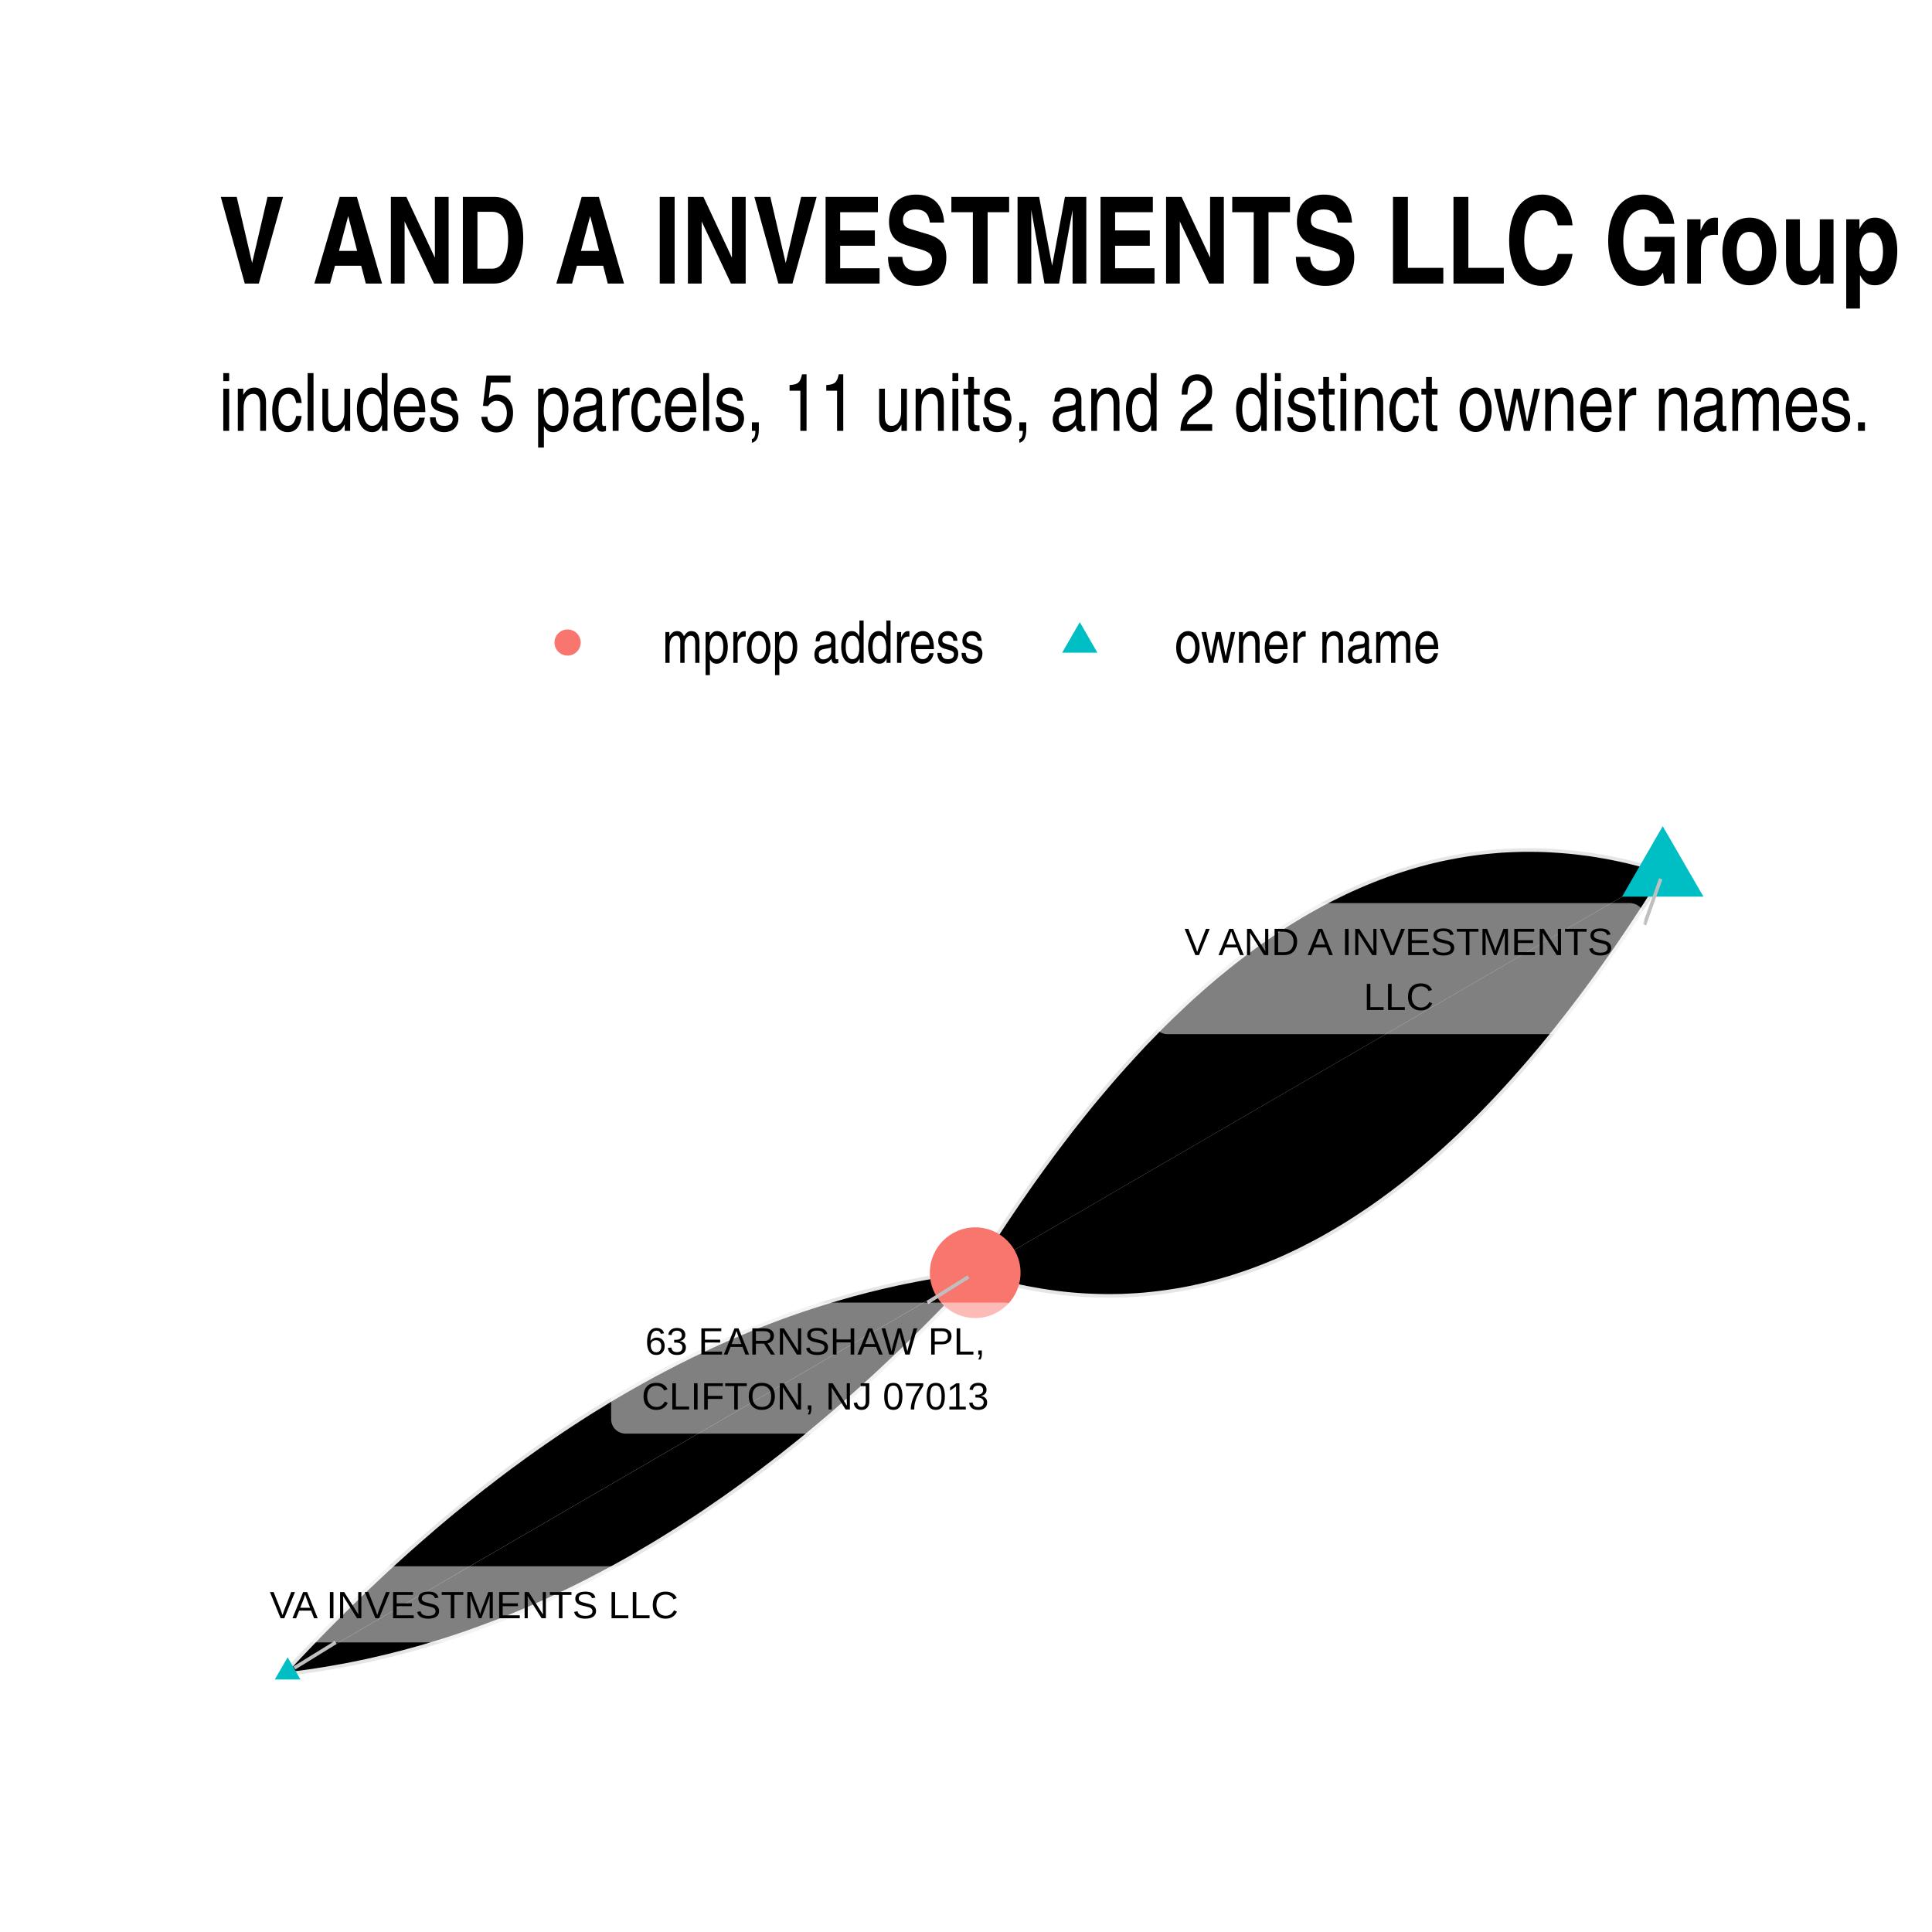
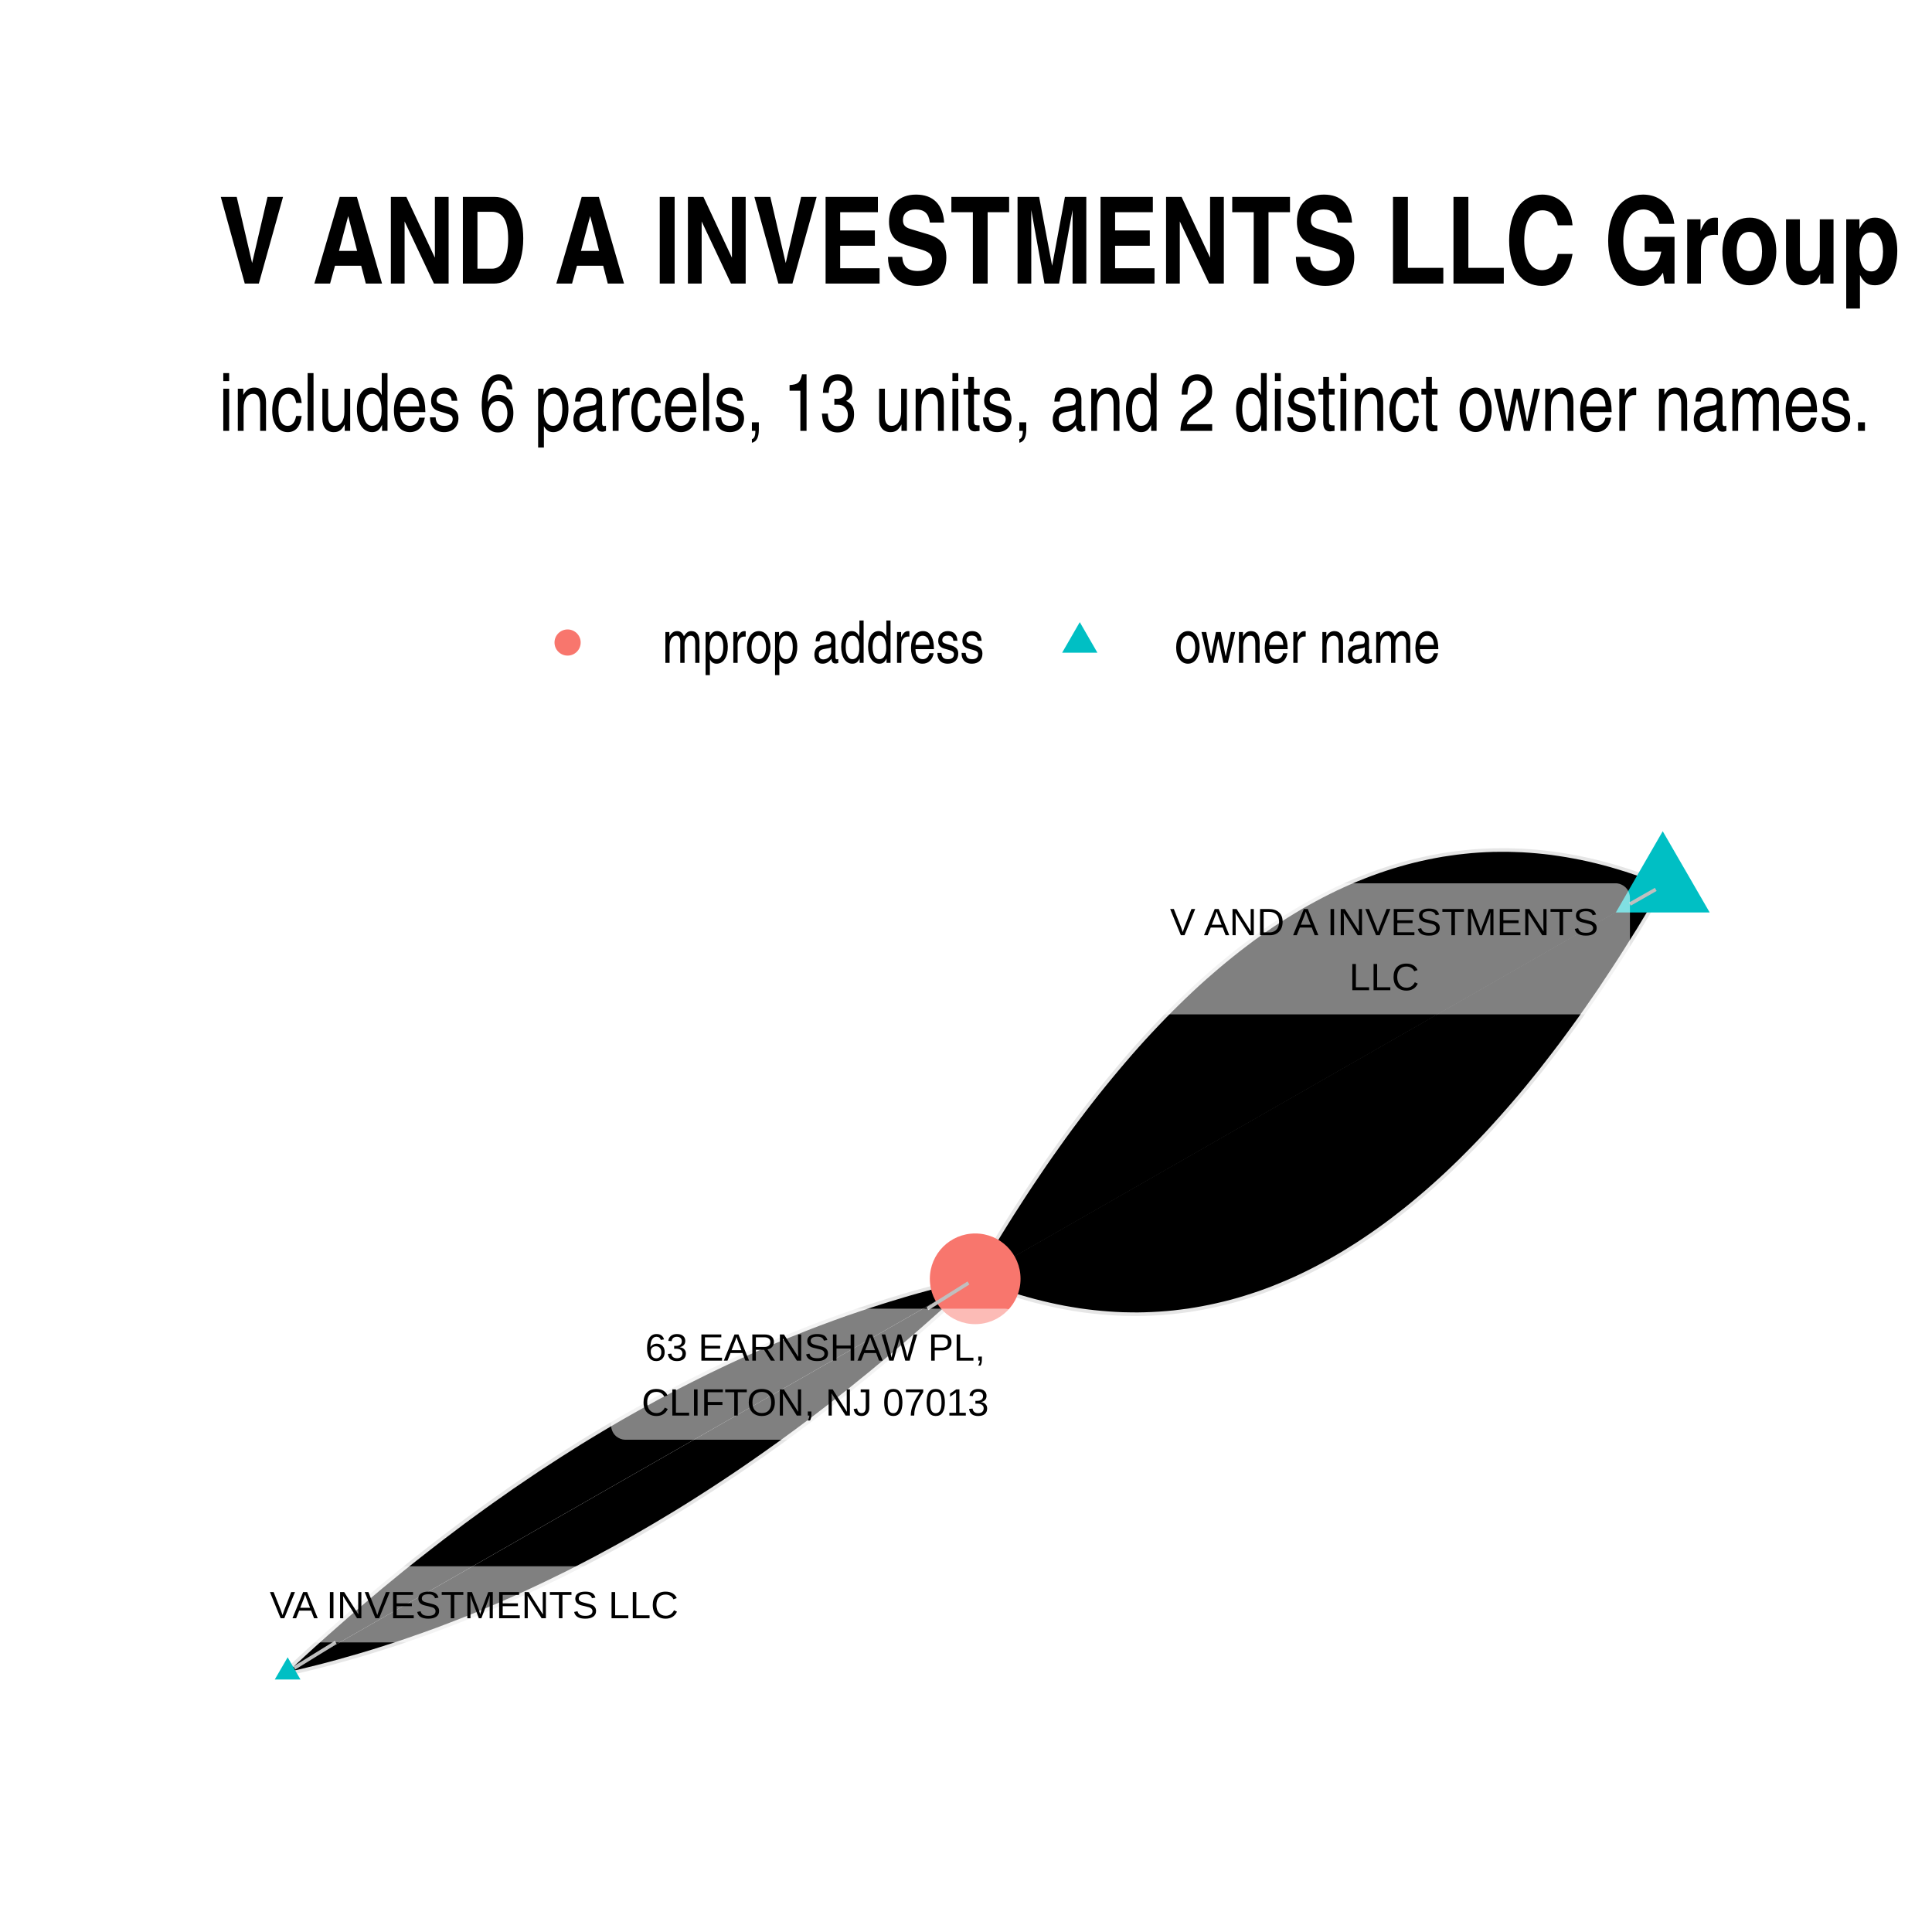
<svg xmlns="http://www.w3.org/2000/svg" width="384" height="384" class="svglite" viewBox="0 0 288 288">
  <defs>
    <style>.svglite circle,.svglite line,.svglite polygon,.svglite polyline,.svglite rect{fill:none;stroke:#000;stroke-linecap:round;stroke-linejoin:round;stroke-miterlimit:10}.svglite text{white-space:pre}</style>
  </defs>
  <rect width="100%" height="100%" style="stroke:none;fill:#fff" />
  <defs>
    <clipPath id="cpMC4wMHwyODguMDB8MC4wMHwyODguMDA=">
      <path d="M0 0h288v288H0z" />
    </clipPath>
  </defs>
  <g clip-path="url(#cpMC4wMHwyODguMDB8MC4wMHwyODguMDA=)">
    <path d="M0 0h288v288H0z" style="stroke-width:1.07;stroke:none;fill:#fff" />
  </g>
  <defs>
    <clipPath id="cpMzIuNjN8MjU4LjExfDEyMC44NnwyNTUuMzc=">
      <path d="M32.63 120.86h225.48v134.51H32.63z" />
    </clipPath>
  </defs>
  <g clip-path="url(#cpMzIuNjN8MjU4LjExfDEyMC44NnwyNTUuMzc=)">
-     <path d="m247.86 130.16-1.1-.34-1.11-.32-1.1-.3-1.11-.28-1.1-.27-1.1-.24-1.1-.23-1.09-.2-1.1-.19-1.09-.17-1.1-.14-1.09-.13-1.09-.11-1.09-.09-1.08-.07-1.09-.06-1.08-.03-1.08-.01h-1.08l-1.08.03-1.08.04-1.08.06-1.07.09-1.08.1-1.07.12-1.07.14-1.07.16-1.07.18-1.06.2-1.07.21-1.06.24-1.06.25-1.06.28-1.06.29-1.06.32-1.05.33-1.06.35-1.05.37-1.05.39-1.05.41-1.05.43-1.05.45-1.04.46-1.05.49-1.04.51-1.04.52-1.04.54-1.04.57-1.04.58-1.03.6-1.03.62-1.04.64-1.03.66-1.03.68-1.02.7-1.03.71-1.03.74-1.02.76-1.02.77-1.02.79-1.02.82-1.02.83-1.02.85-1.01.87-1.01.89-1.02.91-1.01.93-1 .95-1.01.96-1.01.99-1 1-1 1.03-1.01 1.04-1 1.07-.99 1.08-1 1.1-1 1.12-.99 1.14-.99 1.16-1 1.18-.99 1.19-.98 1.22-.99 1.24-.99 1.25-.98 1.28-.98 1.29-.98 1.31-.98 1.34-.98 1.35-.98 1.37-.97 1.39-.98 1.41-.97 1.43-.97 1.44-.97 1.47-.97 1.49-.96 1.5-.97 1.52-.96 1.55" style="stroke-width:1.07;stroke:#000;stroke-opacity:.1;stroke-linecap:butt" />
-     <path d="m247.86 130.16-1.03.61-1.04.6-1.03.6-1.04.6-1.03.6-1.04.6-1.03.61-1.04.6-1.03.6-1.04.6-1.04.6-1.03.6-1.04.6-1.03.61-1.04.6-1.03.6-1.04.6-1.03.6-1.04.6-1.03.61-1.04.6-1.03.6-1.04.6-1.03.6-1.04.6-1.03.6-1.04.61-1.03.6-1.04.6-1.04.6-1.03.6-1.04.6-1.03.61-1.04.6-1.03.6-1.04.6-1.03.6-1.04.6-1.03.61-1.04.6-1.03.6-1.04.6-1.03.6-1.04.6-1.03.6-1.04.61-1.04.6-1.03.6-1.04.6-1.03.6-1.04.6-1.03.61-1.04.6-1.03.6-1.04.6-1.03.6-1.04.6-1.03.6-1.04.61-1.03.6-1.04.6-1.03.6-1.04.6-1.03.6-1.04.61-1.04.6-1.03.6-1.04.6-1.03.6-1.04.6-1.03.6-1.04.61-1.03.6-1.04.6-1.03.6-1.04.6-1.03.6-1.04.61-1.03.6-1.04.6-1.03.6-1.04.6-1.04.6-1.03.61-1.04.6-1.03.6-1.04.6-1.03.6-1.04.6-1.03.6-1.04.61-1.03.6-1.04.6-1.03.6-1.04.6-1.03.6-1.04.61-1.03.6-1.04.6" style="stroke-width:1.07;stroke:#000;stroke-opacity:.1;stroke-linecap:butt" />
-     <path d="m247.86 130.16-.96 1.55-.97 1.52-.96 1.51-.97 1.48-.97 1.47-.97 1.45-.97 1.43-.97 1.41-.98 1.38-.98 1.38-.97 1.35-.98 1.33-.98 1.31-.99 1.3-.98 1.27-.99 1.26-.98 1.23-.99 1.22-.99 1.2-.99 1.17-.99 1.16-1 1.14-.99 1.12-1 1.1-1 1.09-1 1.06-1 1.04-1 1.03-1.01 1-1.01.99-1 .97-1.01.94-1.01.93-1.01.91-1.02.89-1.01.87-1.02.85-1.02.84-1.01.81-1.02.79-1.03.78-1.02.75-1.03.74-1.02.72-1.03.69-1.03.68-1.03.66-1.03.64-1.04.62-1.03.6-1.04.59-1.04.56-1.04.54-1.04.53-1.04.5-1.04.49-1.05.47-1.05.44-1.05.43-1.05.41-1.05.39-1.05.37-1.05.35-1.06.34-1.06.31-1.06.29-1.06.28-1.06.25-1.06.24-1.07.22-1.06.2-1.07.17-1.07.16-1.07.14-1.07.12-1.07.11-1.08.08-1.08.06-1.07.05-1.08.02-1.08.01-1.09-.02-1.08-.03-1.09-.05-1.08-.07-1.09-.09-1.09-.11-1.09-.13-1.09-.15-1.1-.17-1.09-.19-1.1-.2-1.1-.23-1.1-.24-1.1-.26-1.1-.29-1.11-.3-1.1-.32-1.11-.34M42.88 249.26l1.07-.13 1.07-.14 1.07-.15 1.07-.16 1.07-.17 1.06-.18 1.07-.19 1.07-.19 1.06-.21 1.07-.22 1.06-.22 1.06-.24 1.07-.25 1.06-.25 1.06-.27 1.06-.27 1.06-.29 1.06-.29 1.06-.3 1.05-.32 1.06-.32 1.06-.33 1.05-.34 1.05-.35 1.06-.36 1.05-.38 1.05-.38 1.05-.39 1.06-.4 1.05-.4 1.04-.42 1.05-.43 1.05-.44 1.05-.45 1.04-.45 1.05-.47 1.04-.48 1.05-.48 1.04-.5 1.04-.5 1.05-.52 1.04-.52 1.04-.54 1.04-.54 1.04-.56 1.04-.56 1.03-.57 1.04-.58 1.04-.59 1.03-.61 1.04-.61 1.03-.62 1.03-.63 1.03-.64 1.04-.65 1.03-.66 1.03-.67 1.03-.67 1.03-.69 1.02-.7 1.03-.71 1.03-.71 1.02-.73 1.03-.74 1.02-.74 1.03-.76 1.02-.76 1.02-.78 1.02-.78 1.02-.79 1.02-.81 1.02-.81 1.02-.82 1.02-.83 1.01-.85 1.02-.85 1.02-.86 1.01-.87 1.01-.88 1.02-.89 1.01-.9 1.01-.91 1.01-.92 1.01-.92 1.01-.94 1.01-.95 1.01-.96 1.01-.96 1-.98 1.01-.99 1.01-.99 1-1.01 1-1.01 1.01-1.03 1-1.03 1-1.04 1-1.06 1-1.06 1-1.07" style="stroke-width:1.07;stroke:#000;stroke-opacity:.1;stroke-linecap:butt" />
-     <path d="m42.88 249.26 1-1.07 1-1.07 1-1.05 1-1.04 1-1.04 1-1.02 1.01-1.02 1-1 1.01-1 1-.98 1.01-.98 1.01-.97 1.01-.95 1-.95 1.01-.94 1.01-.93 1.02-.92 1.01-.91 1.01-.89 1.01-.89 1.02-.88 1.01-.88 1.02-.86 1.01-.85 1.02-.84 1.02-.83 1.02-.82 1.02-.82 1.01-.8 1.03-.79 1.02-.79 1.02-.77 1.02-.77 1.03-.75 1.02-.75 1.02-.73 1.03-.73 1.03-.72 1.02-.7 1.03-.7 1.03-.69 1.03-.68 1.03-.67 1.03-.66 1.03-.65 1.04-.63 1.03-.64 1.03-.62 1.04-.61 1.03-.6 1.04-.59 1.03-.58 1.04-.57 1.04-.57 1.04-.55 1.04-.54 1.04-.54 1.04-.52 1.04-.52 1.05-.5 1.04-.5 1.04-.49 1.05-.47 1.04-.47 1.05-.46 1.05-.44 1.04-.44 1.05-.43 1.05-.42 1.05-.41 1.05-.4 1.05-.39 1.06-.38 1.05-.37 1.05-.36 1.06-.35 1.05-.34 1.06-.33 1.05-.33 1.06-.31 1.06-.3 1.06-.3 1.06-.28 1.06-.28 1.06-.26 1.06-.26 1.06-.24 1.07-.24 1.06-.23 1.07-.21 1.06-.21 1.07-.2 1.06-.19 1.07-.17 1.07-.17 1.07-.16 1.07-.15 1.07-.14 1.07-.13" style="stroke-width:1.07;stroke:#000;stroke-opacity:.1;stroke-linecap:butt" />
-     <path d="m247.86 123.16 6.07 10.5H241.8zM42.88 247.05l1.91 3.31h-3.83z" style="stroke-width:.71;stroke:none;fill:#00bfc4" />
-     <circle cx="145.37" cy="189.72" r="6.76" style="stroke-width:.71;stroke:none;fill:#f8766d" />
-     <path d="m245.13 137.86 2.43-6.85M50.05 244.83l-6.17 3.81M138.25 194.17l6.12-3.83" style="stroke-width:.53;stroke:#bfbfbf" />
-     <path d="M174.03 154.16h68.94-.08l.34-.01.34-.07.33-.13.3-.17.27-.22.23-.26.19-.29.13-.32.08-.34.03-.35v-15.22l-.03-.34-.08-.34-.13-.32-.19-.3-.23-.26-.27-.22-.3-.17-.33-.12-.34-.07-.26-.02h-68.94l.26.02-.34-.02-.35.05-.33.09-.32.15-.28.2-.25.24-.21.28-.16.31-.11.32-.06.35-.01.17V152l.01-.17v.35l.06.34.11.33.16.31.21.28.25.24.28.19.32.15.33.1.35.04z" style="stroke-width:.53;fill:#fff;fill-opacity:.5" />
-     <text x="208.5" y="142.37" lengthAdjust="spacingAndGlyphs" style="font-size:5.69px;font-family:&quot;Liberation Sans&quot;" text-anchor="middle" textLength="66.06">V AND A INVESTMENTS</text>
-     <text x="208.5" y="150.56" lengthAdjust="spacingAndGlyphs" style="font-size:5.69px;font-family:&quot;Liberation Sans&quot;" text-anchor="middle" textLength="10.31">LLC</text>
+     <path d="m247.86 131.98-1.11-.45-1.12-.43-1.11-.41-1.11-.38-1.11-.37-1.11-.34-1.11-.33-1.1-.3-1.1-.28-1.11-.26-1.1-.24-1.09-.21-1.1-.2-1.09-.17-1.1-.16-1.09-.13-1.09-.11-1.09-.09-1.08-.07-1.09-.04-1.08-.03h-1.08l-1.08.01-1.08.04-1.08.06-1.07.08-1.08.11-1.07.12-1.07.15-1.07.16-1.06.19-1.07.21-1.06.23-1.06.25-1.06.27-1.06.3-1.06.31-1.05.34-1.06.36-1.05.38-1.05.4-1.05.42-1.04.44-1.05.47-1.04.48-1.04.51-1.04.53-1.04.55-1.04.57-1.04.59-1.03.62-1.03.63-1.03.66-1.03.67-1.03.7-1.02.72-1.03.74-1.02.77-1.02.78-1.02.81-1.01.82-1.02.85-1.01.87-1.02.89-1.01.91-1.01.94-1 .95-1.01.98-1 .99-1 1.02-1 1.04-1 1.06-1 1.08-1 1.11-.99 1.12-.99 1.15-.99 1.17-.99 1.19-.99 1.21-.99 1.23-.98 1.25-.98 1.27-.98 1.3-.98 1.31-.98 1.34-.97 1.36-.98 1.38-.97 1.4-.97 1.43-.97 1.44-.97 1.47-.96 1.48-.97 1.51-.96 1.53-.96 1.55-.96 1.57-.96 1.6-.96 1.61-.95 1.64" style="stroke-width:1.07;stroke:#000;stroke-opacity:.1;stroke-linecap:butt" />
+     <path d="m247.86 131.98-1.06.25-1.06.25-1.06.26-1.06.27-1.06.27-1.06.28-1.06.29-1.06.29-1.06.3-1.06.31-1.05.31-1.06.33-1.05.33-1.06.33-1.05.35-1.06.35-1.05.36-1.05.36-1.06.37-1.05.38-1.05.39-1.05.39-1.05.4-1.05.41-1.05.42-1.05.42-1.05.43-1.04.43-1.05.45-1.05.45-1.04.45-1.05.47-1.04.47-1.05.48-1.04.49-1.04.49-1.04.5-1.05.51-1.04.51-1.04.52-1.04.53-1.04.54-1.04.54-1.04.55-1.03.56-1.04.56-1.04.57-1.03.58-1.04.58-1.04.6-1.03.6-1.03.6-1.04.62-1.03.62-1.03.62-1.04.64-1.03.64-1.03.65-1.03.66-1.03.66-1.03.67-1.03.68-1.02.68-1.03.69-1.03.7-1.03.71-1.02.71-1.03.72-1.02.73-1.03.73-1.02.75-1.02.74-1.03.76-1.02.76-1.02.77-1.02.78-1.02.78-1.02.79-1.02.8-1.02.81-1.02.81-1.01.82-1.02.83-1.02.83-1.01.84-1.02.85-1.01.85-1.02.87-1.01.87-1.02.87-1.01.89-1.01.89-1.01.89-1.01.91-1.01.91-1.01.92-1.01.93-1.01.93-1.01.94" style="stroke-width:1.07;stroke:#000;stroke-opacity:.1;stroke-linecap:butt" />
+     <path d="m247.86 131.98-1.01.94-1 .94-1.01.92-1.01.92-1.01.91-1.02.91-1.01.9-1.01.89-1.01.88-1.01.88-1.02.87-1.01.86-1.02.85-1.01.85-1.02.84-1.02.84-1.01.82-1.02.82-1.02.82-1.02.8-1.02.8-1.02.79-1.02.78-1.02.78-1.02.77-1.02.76-1.02.76-1.03.75-1.02.74-1.03.73-1.02.73-1.03.72-1.02.71-1.03.71-1.02.7-1.03.69-1.03.69-1.03.67-1.03.67-1.03.67-1.03.65-1.03.65-1.03.64-1.03.64-1.04.63-1.03.62-1.03.61-1.04.61-1.03.6-1.04.59-1.03.58-1.04.58-1.04.57-1.03.57-1.04.55-1.04.55-1.04.55-1.04.53-1.04.53-1.04.52-1.04.52-1.04.5-1.04.5-1.05.5-1.04.48-1.05.48-1.04.47-1.05.47-1.04.46-1.05.45-1.04.44-1.05.44-1.05.42-1.05.43-1.05.41-1.05.41-1.05.4-1.05.39-1.05.39-1.05.38-1.05.37-1.06.37-1.05.35-1.05.36-1.06.34-1.05.34-1.06.33-1.05.32-1.06.31-1.06.31-1.06.3-1.06.3-1.05.29-1.06.28-1.06.27-1.06.26-1.07.26-1.06.25-1.06.25" style="stroke-width:1.07;stroke:#000;stroke-opacity:.1;stroke-linecap:butt" />
+     <path d="m247.86 131.98-.95 1.64-.96 1.62-.96 1.59-.95 1.57-.97 1.55-.96 1.53-.96 1.51-.97 1.49-.97 1.46-.96 1.45-.98 1.42-.97 1.4-.97 1.38-.98 1.36-.98 1.34-.97 1.31-.99 1.3-.98 1.27-.98 1.26-.99 1.23-.98 1.21-.99 1.19-.99 1.16-1 1.15-.99 1.12-1 1.11-.99 1.08-1 1.06-1 1.04-1.01 1.02-1 1-1 .97-1.01.96-1.01.93-1.01.91-1.01.89-1.02.87-1.01.85-1.02.83-1.02.8-1.02.79-1.02.76-1.02.74-1.03.72-1.03.7-1.03.68-1.03.65-1.03.64-1.03.61-1.04.59-1.03.57-1.04.55-1.04.53-1.04.51-1.05.49-1.04.46-1.05.44-1.05.43-1.05.4-1.05.38-1.05.35-1.06.34-1.06.32-1.05.29-1.06.27-1.07.25-1.06.23-1.06.21-1.07.19-1.07.17-1.07.14-1.07.13-1.07.1-1.08.08-1.08.06-1.07.04-1.08.02-1.09-.01-1.08-.02-1.08-.05-1.09-.07-1.09-.09-1.09-.11-1.09-.13-1.09-.15-1.1-.18-1.09-.19-1.1-.22-1.1-.24-1.1-.26-1.11-.28-1.1-.3-1.11-.32-1.1-.35-1.11-.36-1.12-.39-1.11-.41-1.11-.43-1.12-.45M42.88 249.26l1.06-.25 1.06-.25 1.06-.26 1.06-.26 1.06-.27 1.06-.28 1.06-.29 1.06-.3 1.06-.3 1.05-.3 1.06-.32 1.06-.32 1.05-.33 1.06-.34 1.05-.34 1.06-.35 1.05-.36 1.05-.37 1.06-.37 1.05-.38 1.05-.38 1.05-.4 1.05-.4 1.05-.41 1.05-.41 1.05-.42 1.04-.43 1.05-.44 1.05-.44 1.05-.45 1.04-.46 1.05-.46 1.04-.47 1.05-.48 1.04-.49 1.04-.49 1.04-.5 1.05-.51 1.04-.51 1.04-.52 1.04-.53 1.04-.54 1.04-.54 1.04-.55 1.03-.56 1.04-.56 1.04-.57 1.03-.58 1.04-.58 1.04-.6 1.03-.6 1.03-.6 1.04-.62 1.03-.62 1.03-.62 1.04-.64 1.03-.64 1.03-.65 1.03-.66 1.03-.66 1.03-.67 1.03-.68 1.02-.68 1.03-.69 1.03-.7 1.03-.71 1.02-.71 1.03-.72 1.02-.73 1.03-.73 1.02-.74 1.02-.75 1.03-.76L120 212l1.02-.77 1.02-.78 1.02-.78 1.02-.79 1.02-.8 1.02-.8 1.02-.82 1.01-.82 1.02-.82 1.02-.84 1.01-.84 1.02-.84 1.01-.86 1.02-.86 1.01-.87 1.02-.88 1.01-.88 1.01-.89 1.01-.9 1.01-.9 1.01-.91 1.01-.92 1.01-.93 1.01-.93 1.01-.94" style="stroke-width:1.07;stroke:#000;stroke-opacity:.1;stroke-linecap:butt" />
+     <path d="m42.88 249.26 1.01-.94 1-.93 1.01-.93 1.01-.92 1.01-.91 1.02-.91 1.01-.89 1.01-.89 1.01-.89 1.01-.87 1.02-.87 1.01-.86 1.02-.86 1.01-.85 1.02-.84 1.02-.83 1.01-.83 1.02-.82 1.02-.81 1.02-.8 1.02-.8 1.02-.79 1.02-.79 1.02-.77 1.02-.77 1.02-.77 1.02-.75 1.03-.75 1.02-.74 1.03-.74 1.02-.72 1.03-.72 1.02-.72 1.03-.7 1.03-.7 1.02-.69 1.03-.69 1.03-.67 1.03-.67 1.03-.67 1.03-.65 1.03-.65 1.03-.65 1.03-.63 1.04-.63 1.03-.62 1.03-.61 1.04-.61 1.03-.6 1.04-.59 1.03-.58 1.04-.58 1.04-.57 1.03-.57 1.04-.55 1.04-.55 1.04-.55 1.04-.53 1.04-.53 1.04-.52 1.04-.52 1.04-.5 1.05-.5 1.04-.5 1.04-.48 1.05-.48 1.04-.47 1.05-.47 1.04-.45 1.05-.45 1.04-.45 1.05-.43 1.05-.43 1.05-.42 1.05-.42 1.05-.41 1.05-.4 1.05-.39 1.05-.39 1.05-.38 1.05-.37 1.06-.36 1.05-.36 1.05-.35 1.06-.34 1.05-.34 1.06-.33 1.06-.32 1.05-.32 1.06-.31 1.06-.3 1.06-.29 1.06-.29 1.05-.28 1.06-.27 1.07-.27 1.06-.26 1.06-.25 1.06-.24" style="stroke-width:1.07;stroke:#000;stroke-opacity:.1;stroke-linecap:butt" />
+     <path d="m247.86 123.91 7 12.11h-13.99zM42.88 247.05l1.91 3.31h-3.83z" style="stroke-width:.71;stroke:none;fill:#00bfc4" />
+     <circle cx="145.37" cy="190.63" r="6.76" style="stroke-width:.71;stroke:none;fill:#f8766d" />
+     <path d="m242.97 134.77 3.85-2.19M50.05 244.83l-6.17 3.81M138.25 195.08l6.12-3.83" style="stroke-width:.53;stroke:#bfbfbf" />
+     <path d="M171.87 151.21h68.94-.09l.35-.02.34-.07.33-.12.3-.17.27-.22.23-.26.18-.3.14-.32.08-.34.03-.34v-15.22l-.03-.35-.08-.34-.14-.32-.18-.29-.23-.26-.27-.22-.3-.17-.33-.13-.34-.07-.26-.01h-68.94l.26.01-.35-.01-.34.04-.33.1-.32.15-.28.19-.26.24-.2.28-.17.31-.11.33-.05.34-.01.18v15.22l.01-.18v.35l.05.35.11.32.17.31.2.28.26.24.28.2.32.15.33.09.34.05z" style="stroke-width:.53;fill:#fff;fill-opacity:.5" />
+     <text x="206.34" y="139.41" lengthAdjust="spacingAndGlyphs" style="font-size:5.69px;font-family:&quot;Liberation Sans&quot;" text-anchor="middle" textLength="66.06">V AND A INVESTMENTS</text>
+     <text x="206.34" y="147.61" lengthAdjust="spacingAndGlyphs" style="font-size:5.69px;font-family:&quot;Liberation Sans&quot;" text-anchor="middle" textLength="10.31">LLC</text>
    <path d="M38.39 244.83h64.55-.08l.34-.01.34-.07.33-.13.3-.17.27-.22.23-.26.19-.3.13-.31.08-.34.03-.35v-7.03l-.03-.34-.08-.34-.13-.32-.19-.29-.23-.26-.27-.22-.3-.18-.33-.12-.34-.07-.26-.02H38.39l.26.02-.35-.01-.34.04-.34.09-.31.15-.29.2-.25.24-.21.28-.16.31-.11.33-.06.34v7.2-.17.34l.06.35.11.33.16.31.21.27.25.24.29.2.31.15.34.1.34.04z" style="stroke-width:.53;fill:#fff;fill-opacity:.5" />
    <text x="70.67" y="241.23" lengthAdjust="spacingAndGlyphs" style="font-size:5.69px;font-family:&quot;Liberation Sans&quot;" text-anchor="middle" textLength="61.68">VA INVESTMENTS LLC</text>
-     <path d="M93.26 213.71h56.54-.09l.35-.01.34-.07.32-.13.3-.17.27-.22.23-.26.19-.29.14-.32.08-.34.03-.35v-15.22l-.03-.35-.08-.33-.14-.32-.19-.3-.23-.26-.27-.22-.3-.17-.32-.12-.34-.07-.26-.02H93.26l.26.02-.35-.02-.35.04-.33.1-.31.15-.29.2-.25.24-.21.28-.16.3-.11.33-.06.35v15.39-.17.35l.06.34.11.33.16.31.21.28.25.24.29.19.31.15.33.1.35.04z" style="stroke-width:.53;fill:#fff;fill-opacity:.5" />
-     <text x="121.53" y="201.92" lengthAdjust="spacingAndGlyphs" style="font-size:5.69px;font-family:&quot;Liberation Sans&quot;" text-anchor="middle" textLength="52.03">63 EARNSHAW PL,</text>
-     <text x="121.53" y="210.11" lengthAdjust="spacingAndGlyphs" style="font-size:5.69px;font-family:&quot;Liberation Sans&quot;" text-anchor="middle" textLength="53.66">CLIFTON, NJ 07013</text>
+     <path d="M93.26 214.62h56.54-.09l.35-.01.34-.07.32-.13.3-.17.27-.22.23-.26.19-.29.14-.32.08-.34.03-.35v-15.22l-.03-.35-.08-.33-.14-.32-.19-.3-.23-.26-.27-.22-.3-.17-.32-.12-.34-.07-.26-.02H93.26l.26.02-.35-.02-.35.04-.33.1-.31.15-.29.2-.25.24-.21.28-.16.3-.11.33-.06.35v15.39-.17.35l.06.34.11.33.16.31.21.28.25.24.29.19.31.15.33.1.35.04z" style="stroke-width:.53;fill:#fff;fill-opacity:.5" />
+     <text x="121.53" y="202.83" lengthAdjust="spacingAndGlyphs" style="font-size:5.69px;font-family:&quot;Liberation Sans&quot;" text-anchor="middle" textLength="52.03">63 EARNSHAW PL,</text>
+     <text x="121.53" y="211.02" lengthAdjust="spacingAndGlyphs" style="font-size:5.69px;font-family:&quot;Liberation Sans&quot;" text-anchor="middle" textLength="53.66">CLIFTON, NJ 07013</text>
  </g>
  <g clip-path="url(#cpMC4wMHwyODguMDB8MC4wMHwyODguMDA=)">
    <circle cx="84.61" cy="95.78" r="1.95" style="stroke-width:.71;stroke:none;fill:#f8766d" />
    <path d="m160.96 92.74 2.63 4.56h-5.26z" style="stroke-width:.71;stroke:none;fill:#00bfc4" />
    <text x="98.72" y="98.81" lengthAdjust="spacingAndGlyphs" style="font-size:8.8px;font-family:&quot;Liberation Sans Narrow&quot;" textLength="48.12">mprop address</text>
    <text x="175.08" y="98.81" lengthAdjust="spacingAndGlyphs" style="font-size:8.8px;font-family:&quot;Liberation Sans Narrow&quot;" textLength="39.69">owner name</text>
-     <text x="32.63" y="64.23" lengthAdjust="spacingAndGlyphs" style="font-size:12px;font-family:&quot;Liberation Sans Narrow&quot;" textLength="246.04">includes 5 parcels, 11 units, and 2 distinct owner names.</text>
+     <text x="32.63" y="64.23" lengthAdjust="spacingAndGlyphs" style="font-size:12px;font-family:&quot;Liberation Sans Narrow&quot;" textLength="246.76">includes 6 parcels, 13 units, and 2 distinct owner names.</text>
    <text x="32.63" y="42.27" lengthAdjust="spacingAndGlyphs" style="font-size:18px;font-weight:700;font-family:&quot;Liberation Sans Narrow&quot;" textLength="249.29">V AND A INVESTMENTS LLC Group</text>
  </g>
</svg>
